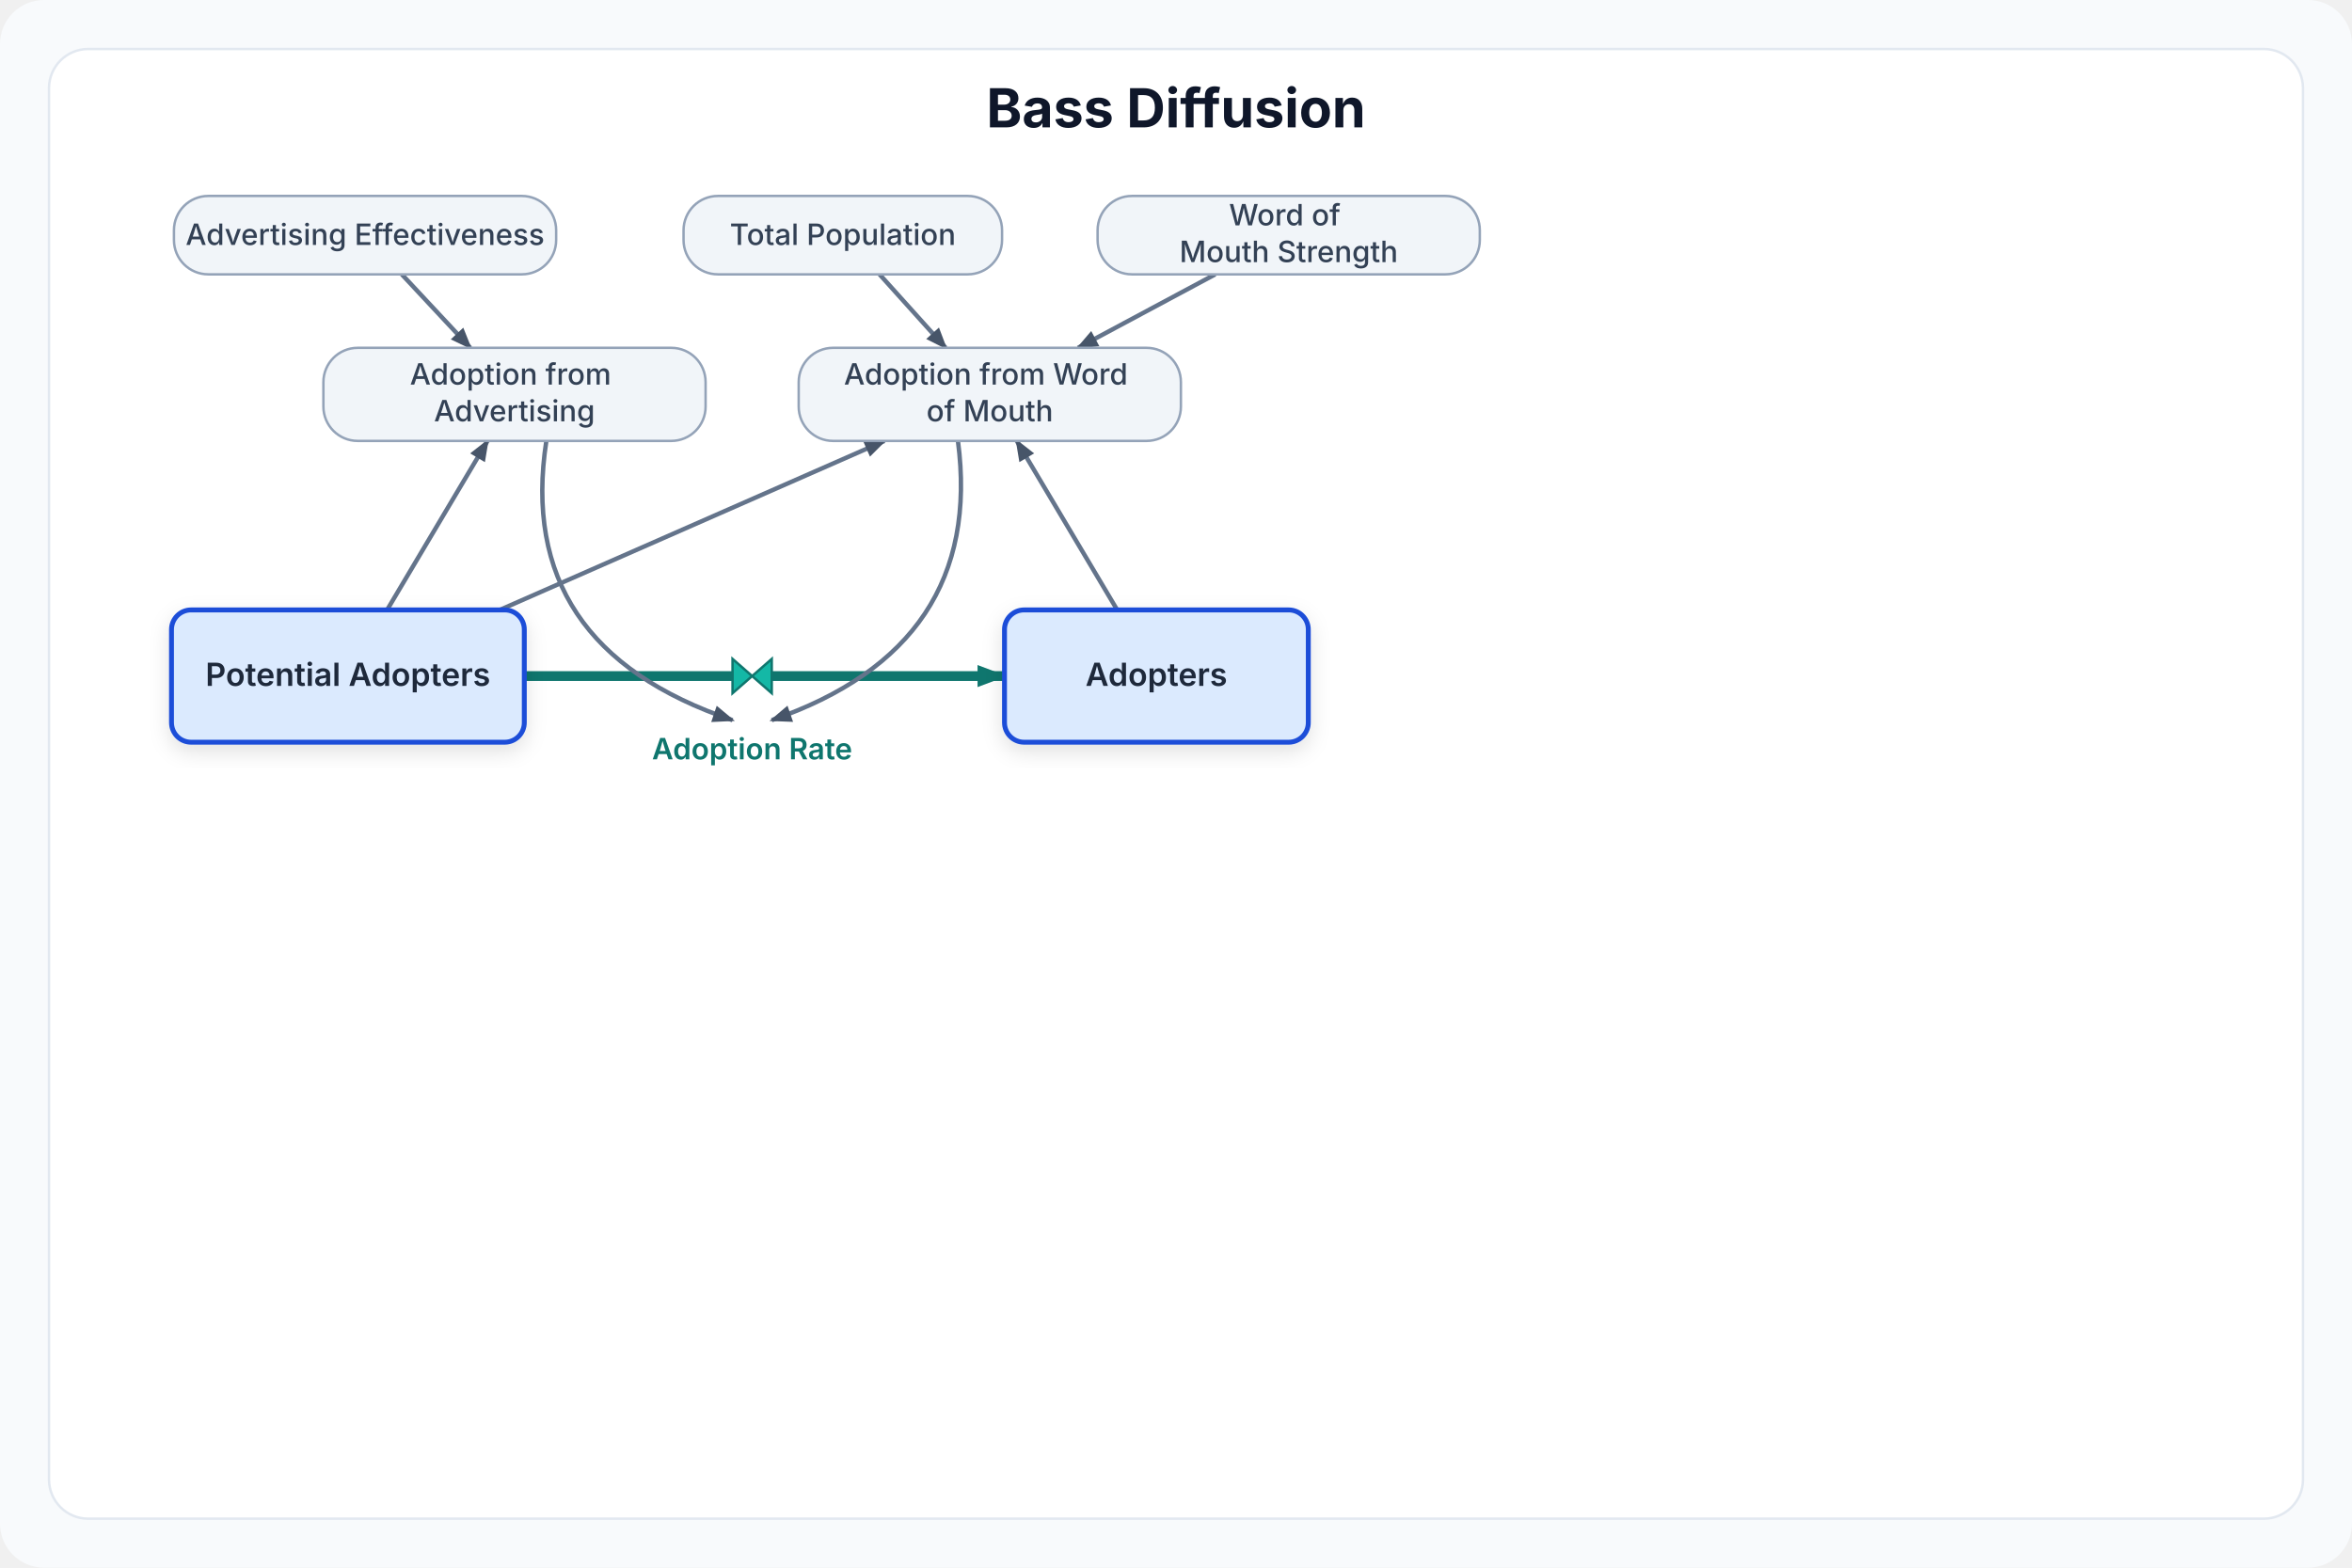
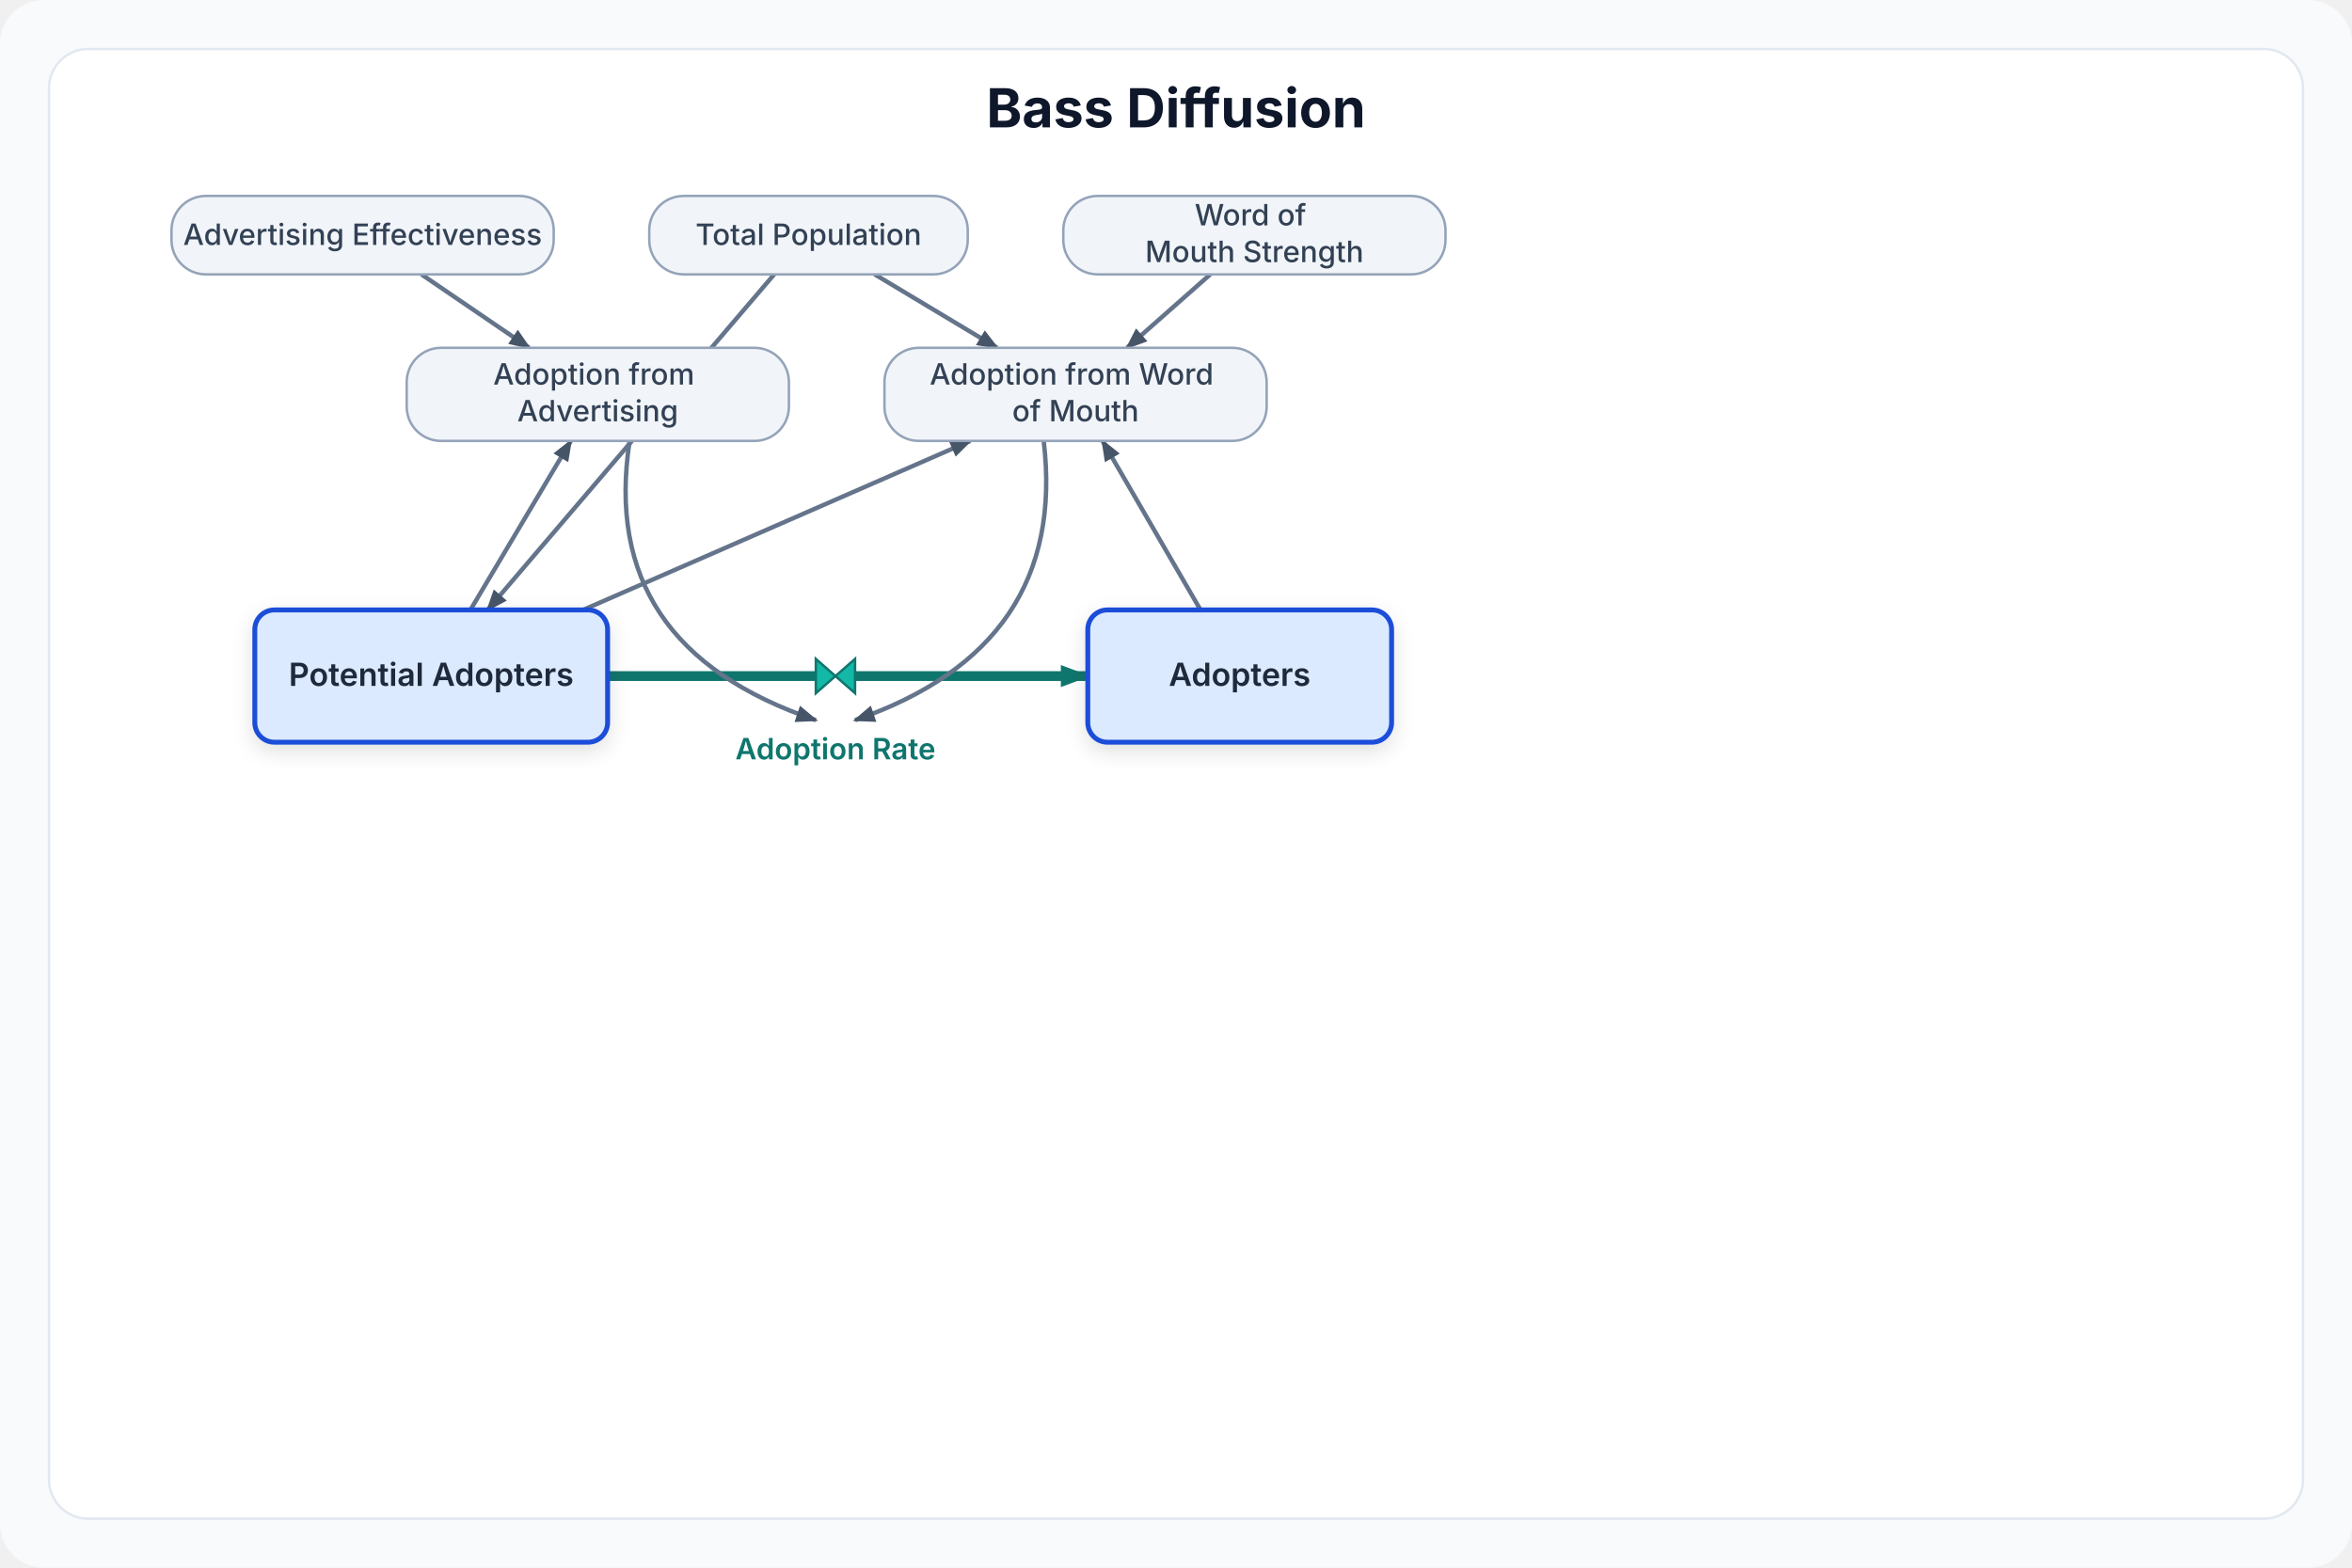
<svg xmlns="http://www.w3.org/2000/svg" width="960" height="640" viewBox="0 0 960 640">
  <defs>
    <filter id="shadow" x="-20%" y="-20%" width="140%" height="140%">
      <feDropShadow dx="0" dy="3" stdDeviation="4" flood-opacity=".12" />
    </filter>
    <marker id="arrow" markerUnits="userSpaceOnUse" markerWidth="9" markerHeight="7" refX="8" refY="3.5" orient="auto">
      <path d="M0,0 L9,3.5 L0,7 Z" fill="#475569" />
    </marker>
    <marker id="flow-arrow" markerUnits="userSpaceOnUse" markerWidth="12" markerHeight="9" refX="11" refY="4.5" orient="auto">
      <path d="M0,0 L12,4.5 L0,9 Z" fill="#0f766e" />
    </marker>
    <style>
.title{font:700 22px Inter,Arial,sans-serif;fill:#0f172a;text-anchor:middle}.node-label{font:600 13px Inter,Arial,sans-serif;fill:#1e293b;text-anchor:middle}.flow-label{font:600 12px Inter,Arial,sans-serif;fill:#0f766e;text-anchor:middle}.small-label{font:500 12px Inter,Arial,sans-serif;fill:#334155;text-anchor:middle}.info{fill:none;stroke:#64748b;stroke-width:1.8;marker-end:url(#arrow)}.pipe{fill:none;stroke:#0f766e;stroke-width:4;marker-end:url(#flow-arrow)}.pipe.tail{marker-end:none}
</style>
  </defs>
  <rect width="100%" height="100%" rx="18" fill="#f8fafc" />
  <rect x="20" y="20" width="920" height="600" rx="16" fill="#fff" stroke="#e2e8f0" />
  <text class="title" x="480" y="52">Bass Diffusion</text>
-   <path class="pipe tail" d="M 300 276 L 214 276" />
-   <path class="pipe" d="M 314 276 L 410 276" />
-   <path class="info" d="M 164 112 L 192 142" />
-   <path class="info" d="M 158 249 L 199 180" />
-   <path class="info" d="M 496 112 L 440 142" />
-   <path class="info" d="M 456 249 L 415 180" />
-   <path class="info" d="M 204 249 L 361 180" />
-   <path class="info" d="M 359 112 L 386 142" />
-   <path class="info" d="M 223 180 Q 210 264 299 294" />
-   <path class="info" d="M 391 180 Q 402 264 315 294" />
-   <rect x="70" y="249" width="144" height="54" rx="8" fill="#dbeafe" stroke="#1d4ed8" stroke-width="2" filter="url(#shadow)" />
-   <text class="node-label" x="142" y="280">Potential Adopters</text>
-   <rect x="410" y="249" width="124" height="54" rx="8" fill="#dbeafe" stroke="#1d4ed8" stroke-width="2" filter="url(#shadow)" />
-   <text class="node-label" x="472" y="280">Adopters</text>
-   <path d="M299,269 L307,276 L299,283 Z M315,269 L307,276 L315,283 Z" fill="#14b8a6" stroke="#0f766e" />
-   <text class="flow-label" x="307" y="310">Adoption Rate</text>
-   <rect x="71" y="80" width="156" height="32" rx="14" fill="#f1f5f9" stroke="#94a3b8" />
-   <text class="small-label" x="149" y="100">Advertising Effectiveness</text>
-   <rect x="279" y="80" width="130" height="32" rx="14" fill="#f1f5f9" stroke="#94a3b8" />
-   <text class="small-label" x="344" y="100">Total Population</text>
-   <rect x="448" y="80" width="156" height="32" rx="14" fill="#f1f5f9" stroke="#94a3b8" />
-   <text class="small-label" x="526" y="92">
-     <tspan x="526">Word of</tspan>
-     <tspan x="526" dy="15">Mouth Strength</tspan>
+   <path class="pipe tail" d="M 334 276 L 248 276" />
+   <path class="pipe" d="M 348 276 L 444 276" />
+   <path class="info" d="M 172 112 L 216 142" />
+   <path class="info" d="M 192 249 L 233 180" />
+   <path class="info" d="M 494 112 L 460 142" />
+   <path class="info" d="M 490 249 L 450 180" />
+   <path class="info" d="M 238 249 L 396 180" />
+   <path class="info" d="M 357 112 L 407 142" />
+   <path class="info" d="M 257 180 Q 244 264 333 294" />
+   <path class="info" d="M 426 180 Q 436 264 349 294" />
+   <path class="info" d="M 316 112 L 199 249" />
+   <rect x="104" y="249" width="144" height="54" rx="8" fill="#dbeafe" stroke="#1d4ed8" stroke-width="2" filter="url(#shadow)" />
+   <text class="node-label" x="176" y="280">Potential Adopters</text>
+   <rect x="444" y="249" width="124" height="54" rx="8" fill="#dbeafe" stroke="#1d4ed8" stroke-width="2" filter="url(#shadow)" />
+   <text class="node-label" x="506" y="280">Adopters</text>
+   <path d="M333,269 L341,276 L333,283 Z M349,269 L341,276 L349,283 Z" fill="#14b8a6" stroke="#0f766e" />
+   <text class="flow-label" x="341" y="310">Adoption Rate</text>
+   <rect x="70" y="80" width="156" height="32" rx="14" fill="#f1f5f9" stroke="#94a3b8" />
+   <text class="small-label" x="148" y="100">Advertising Effectiveness</text>
+   <rect x="265" y="80" width="130" height="32" rx="14" fill="#f1f5f9" stroke="#94a3b8" />
+   <text class="small-label" x="330" y="100">Total Population</text>
+   <rect x="434" y="80" width="156" height="32" rx="14" fill="#f1f5f9" stroke="#94a3b8" />
+   <text class="small-label" x="512" y="92">
+     <tspan x="512">Word of</tspan>
+     <tspan x="512" dy="15">Mouth Strength</tspan>
  </text>
-   <rect x="132" y="142" width="156" height="38" rx="14" fill="#f1f5f9" stroke="#94a3b8" />
-   <text class="small-label" x="210" y="157">
-     <tspan x="210">Adoption from</tspan>
-     <tspan x="210" dy="15">Advertising</tspan>
+   <rect x="166" y="142" width="156" height="38" rx="14" fill="#f1f5f9" stroke="#94a3b8" />
+   <text class="small-label" x="244" y="157">
+     <tspan x="244">Adoption from</tspan>
+     <tspan x="244" dy="15">Advertising</tspan>
  </text>
-   <rect x="326" y="142" width="156" height="38" rx="14" fill="#f1f5f9" stroke="#94a3b8" />
-   <text class="small-label" x="404" y="157">
-     <tspan x="404">Adoption from Word</tspan>
-     <tspan x="404" dy="15">of Mouth</tspan>
+   <rect x="361" y="142" width="156" height="38" rx="14" fill="#f1f5f9" stroke="#94a3b8" />
+   <text class="small-label" x="439" y="157">
+     <tspan x="439">Adoption from Word</tspan>
+     <tspan x="439" dy="15">of Mouth</tspan>
  </text>
</svg>
